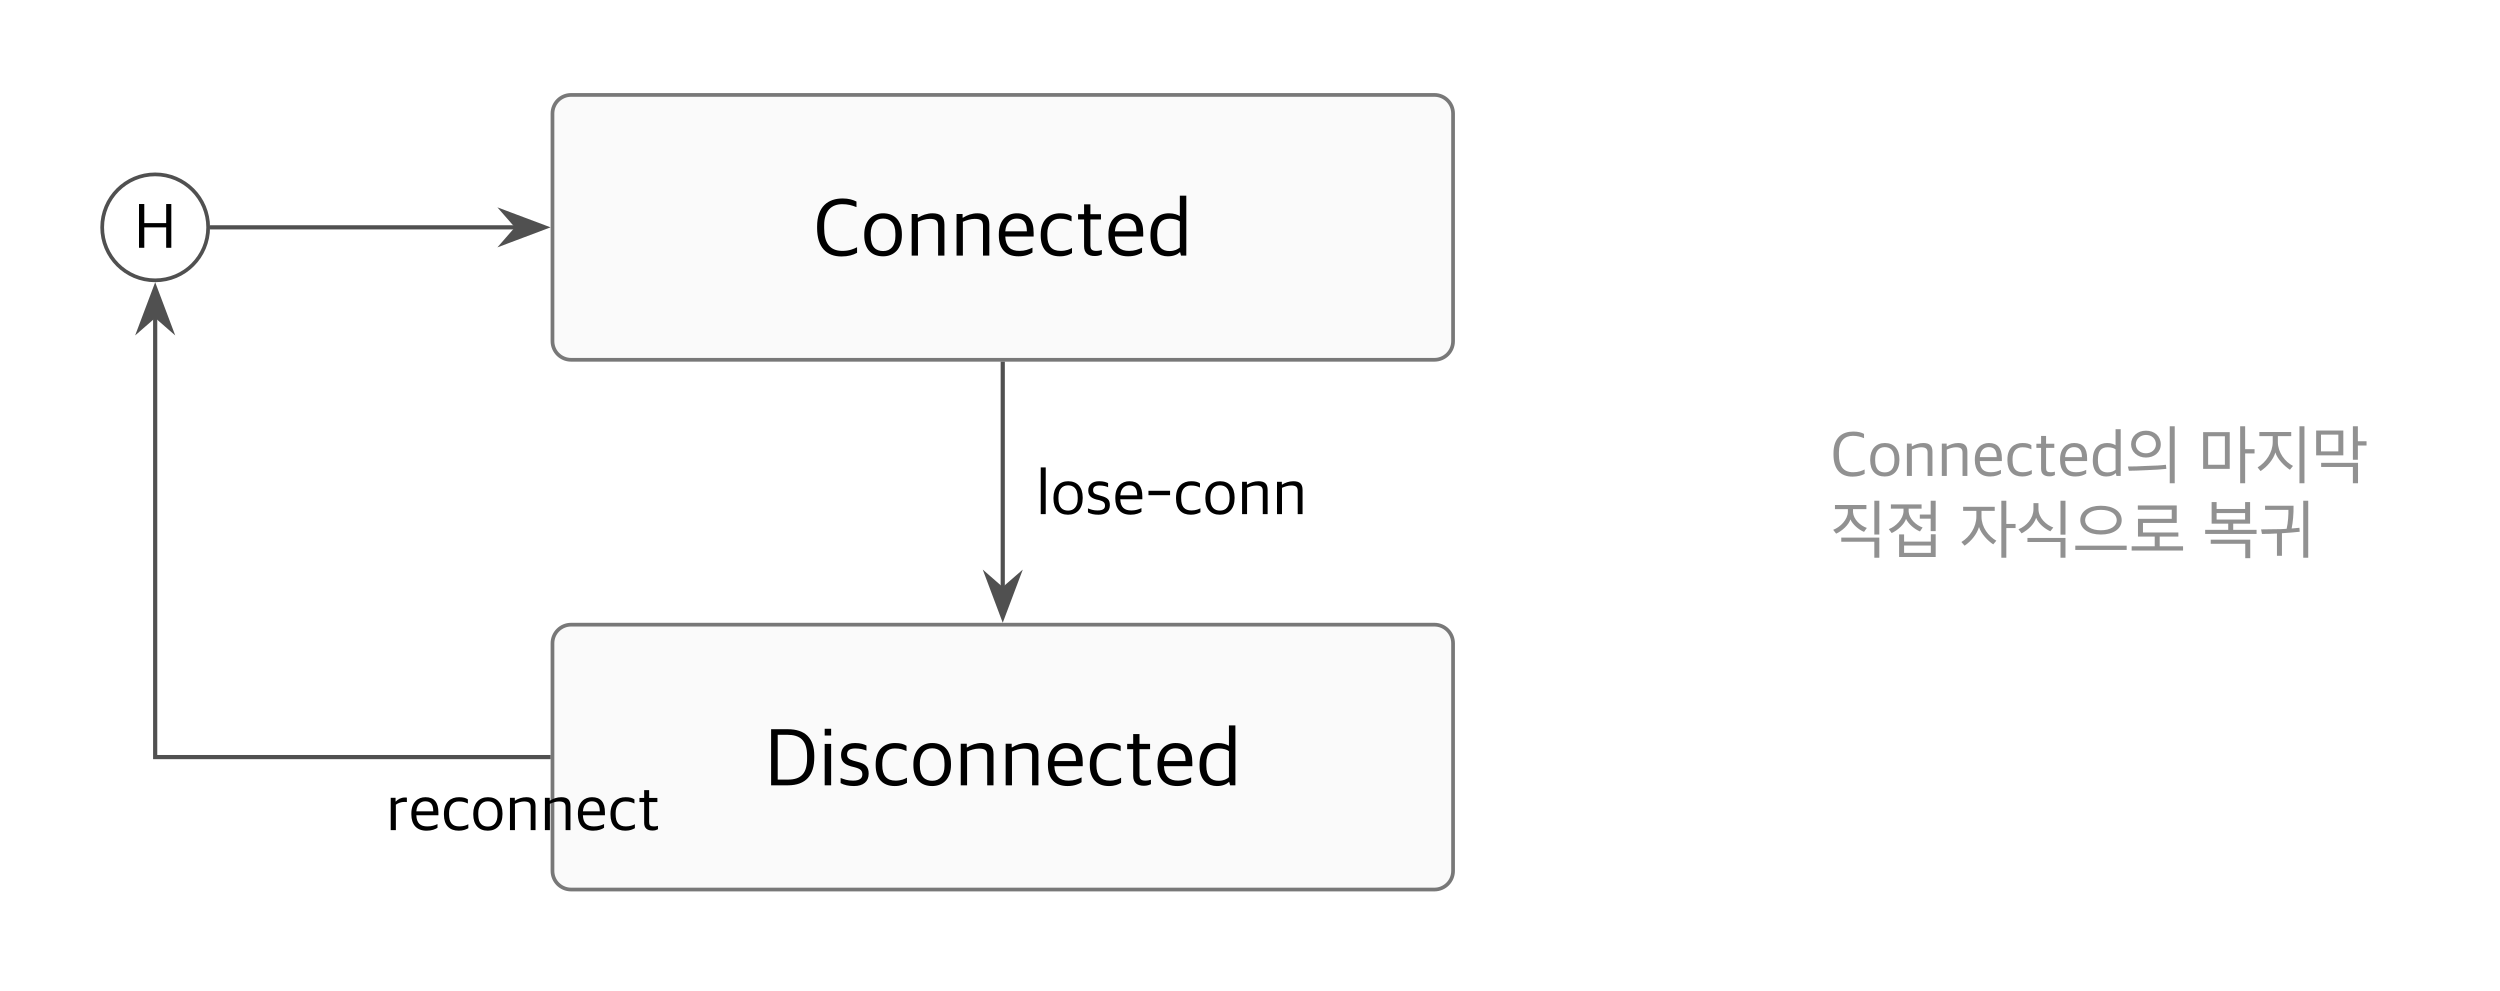
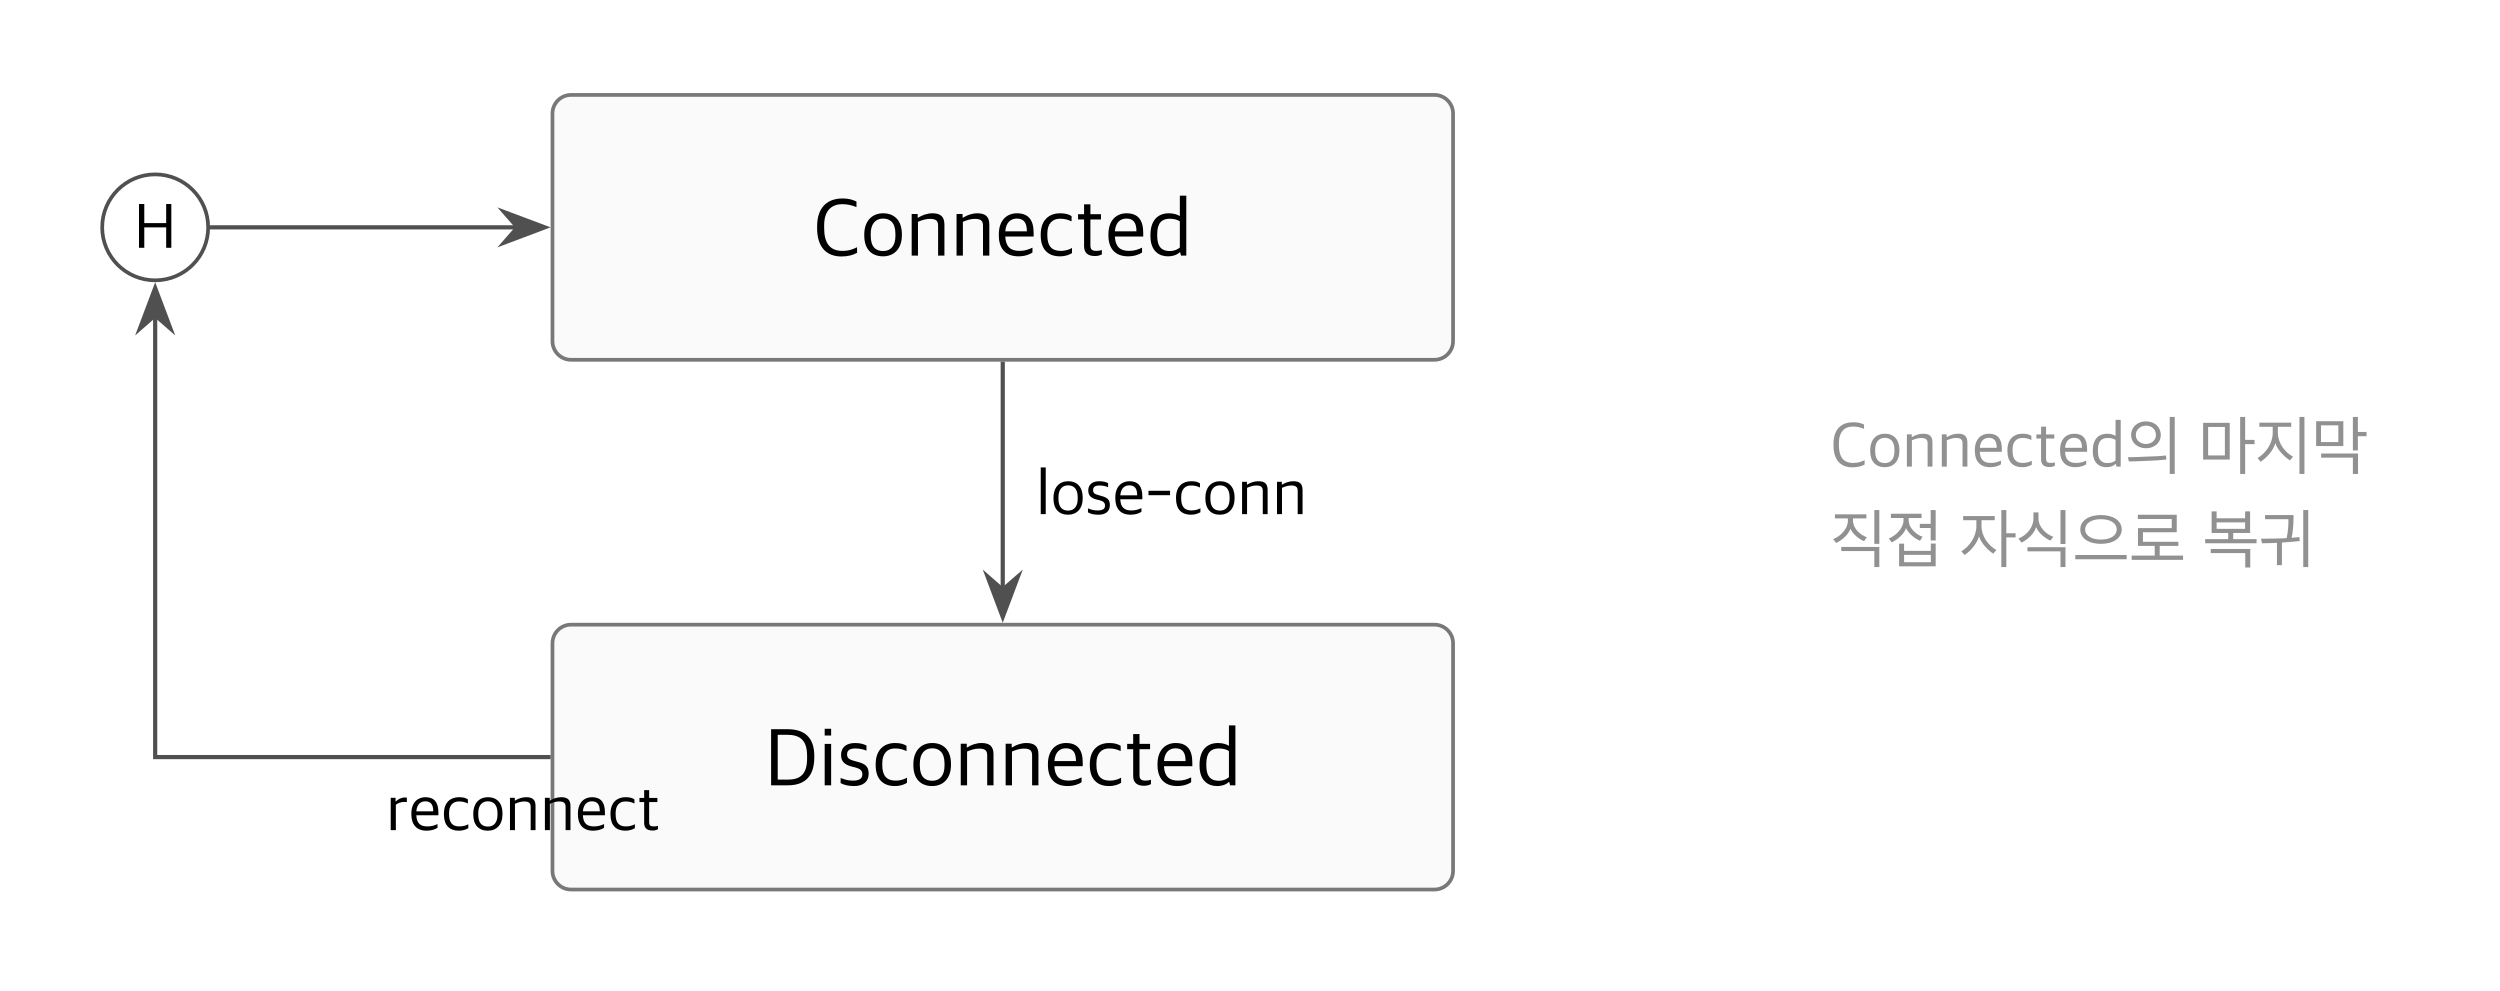
<svg xmlns="http://www.w3.org/2000/svg" xmlns:xlink="http://www.w3.org/1999/xlink" width="265.94pt" height="105.36pt" viewBox="0 0 265.94 105.36">
  <defs>
    <g>
      <g id="glyph-0-0">
        <path d="M 3.031 -0.281 C 3.734 -0.281 4.281 -0.438 4.688 -0.672 L 4.688 -1.266 C 4.312 -1.078 3.859 -0.875 3.125 -0.875 C 1.75 -0.875 1.188 -1.766 1.188 -3.297 L 1.188 -3.594 C 1.188 -5.172 1.984 -5.844 3.125 -5.844 C 3.703 -5.844 4.156 -5.719 4.625 -5.531 L 4.625 -6.125 C 4.25 -6.312 3.797 -6.453 3.156 -6.453 C 1.625 -6.453 0.438 -5.609 0.438 -3.469 L 0.438 -3.297 C 0.438 -1.281 1.422 -0.281 3.031 -0.281 Z M 3.031 -0.281 " />
      </g>
      <g id="glyph-0-1">
        <path d="M 2.375 -0.297 C 3.562 -0.297 4.375 -1.125 4.375 -2.531 L 4.375 -2.656 C 4.375 -4.062 3.625 -4.875 2.375 -4.875 C 1.188 -4.875 0.375 -4.031 0.375 -2.641 L 0.375 -2.5 C 0.375 -1.094 1.125 -0.297 2.375 -0.297 Z M 2.391 -0.859 C 1.641 -0.859 1.062 -1.25 1.062 -2.484 L 1.062 -2.703 C 1.062 -3.734 1.562 -4.312 2.375 -4.312 C 3.094 -4.312 3.688 -3.906 3.688 -2.688 L 3.688 -2.453 C 3.688 -1.422 3.188 -0.859 2.391 -0.859 Z M 2.391 -0.859 " />
      </g>
      <g id="glyph-0-2">
        <path d="M 0.656 -0.375 L 1.328 -0.375 L 1.328 -3.969 C 1.688 -4.125 2.156 -4.281 2.578 -4.281 C 3.281 -4.281 3.469 -4.062 3.469 -3.531 L 3.469 -0.375 L 4.141 -0.375 L 4.141 -3.672 C 4.141 -4.531 3.719 -4.875 2.859 -4.875 C 2.312 -4.875 1.75 -4.672 1.344 -4.406 L 1.297 -4.406 L 1.297 -4.797 L 0.656 -4.797 Z M 0.656 -0.375 " />
      </g>
      <g id="glyph-0-3">
        <path d="M 2.469 -0.297 C 3.172 -0.297 3.688 -0.516 3.953 -0.703 L 3.953 -1.219 C 3.547 -1.031 3.156 -0.875 2.578 -0.875 C 1.625 -0.875 1.109 -1.312 1.062 -2.406 L 4.078 -2.406 L 4.078 -2.797 C 4.078 -4.172 3.516 -4.875 2.297 -4.875 C 1.281 -4.875 0.375 -4.188 0.375 -2.641 L 0.375 -2.516 C 0.375 -1.141 1.078 -0.297 2.469 -0.297 Z M 2.281 -4.312 C 3 -4.312 3.359 -3.922 3.359 -2.953 L 1.062 -2.953 C 1.141 -4 1.734 -4.312 2.281 -4.312 Z M 2.281 -4.312 " />
      </g>
      <g id="glyph-0-4">
        <path d="M 2.406 -0.297 C 3.031 -0.297 3.422 -0.469 3.703 -0.641 L 3.703 -1.188 C 3.484 -1.062 3.094 -0.875 2.5 -0.875 C 1.547 -0.875 1.078 -1.391 1.078 -2.516 L 1.078 -2.734 C 1.078 -3.75 1.609 -4.297 2.406 -4.297 C 2.984 -4.297 3.266 -4.188 3.656 -4.016 L 3.656 -4.578 C 3.359 -4.766 3.016 -4.875 2.438 -4.875 C 1.297 -4.875 0.375 -4.188 0.375 -2.625 L 0.375 -2.5 C 0.375 -1.047 1.156 -0.297 2.406 -0.297 Z M 2.406 -0.297 " />
      </g>
      <g id="glyph-0-5">
        <path d="M 2.047 -0.328 C 2.438 -0.328 2.625 -0.422 2.797 -0.5 L 2.797 -0.969 C 2.625 -0.906 2.406 -0.875 2.234 -0.875 C 1.719 -0.875 1.578 -1.047 1.578 -1.484 L 1.578 -4.219 L 2.703 -4.219 L 2.703 -4.781 L 1.578 -4.781 L 1.578 -5.828 L 0.906 -5.828 L 0.906 -4.781 L 0.266 -4.781 L 0.266 -4.219 L 0.906 -4.219 L 0.906 -1.375 C 0.906 -0.625 1.359 -0.328 2.047 -0.328 Z M 2.047 -0.328 " />
      </g>
      <g id="glyph-0-6">
        <path d="M 2.234 -0.297 C 2.828 -0.297 3.25 -0.484 3.516 -0.734 L 3.547 -0.734 L 3.641 -0.375 L 4.203 -0.375 L 4.203 -6.75 L 3.516 -6.75 L 3.516 -4.578 C 3.281 -4.719 2.906 -4.875 2.359 -4.875 C 1.219 -4.875 0.391 -4.172 0.391 -2.578 L 0.391 -2.453 C 0.391 -0.828 1.344 -0.297 2.234 -0.297 Z M 2.438 -0.859 C 1.641 -0.859 1.109 -1.25 1.109 -2.484 L 1.109 -2.656 C 1.109 -3.859 1.609 -4.297 2.453 -4.297 C 2.906 -4.297 3.312 -4.172 3.516 -4.016 L 3.516 -1.234 C 3.297 -1.047 2.953 -0.859 2.438 -0.859 Z M 2.438 -0.859 " />
      </g>
      <g id="glyph-0-7">
        <path d="M 0.766 -0.375 L 2.547 -0.375 C 4.484 -0.375 5.359 -1.469 5.359 -3.344 L 5.359 -3.516 C 5.359 -5.422 4.359 -6.344 2.531 -6.344 L 0.766 -6.344 Z M 1.469 -0.984 L 1.469 -5.75 L 2.469 -5.75 C 3.844 -5.75 4.594 -5.172 4.594 -3.516 L 4.594 -3.25 C 4.594 -1.656 3.969 -0.984 2.562 -0.984 Z M 1.469 -0.984 " />
      </g>
      <g id="glyph-0-8">
        <path d="M 0.672 -0.375 L 1.359 -0.375 L 1.359 -4.781 L 0.672 -4.781 Z M 0.672 -5.672 L 1.359 -5.672 L 1.359 -6.391 L 0.672 -6.391 Z M 0.672 -5.672 " />
      </g>
      <g id="glyph-0-9">
        <path d="M 1.766 -0.297 C 2.75 -0.297 3.328 -0.766 3.328 -1.609 C 3.328 -2.375 2.984 -2.656 2.141 -2.875 L 1.688 -3 C 1.219 -3.141 1.031 -3.297 1.031 -3.672 C 1.031 -4.094 1.328 -4.297 1.922 -4.297 C 2.406 -4.297 2.859 -4.172 3.094 -4.062 L 3.094 -4.609 C 2.859 -4.734 2.469 -4.875 1.891 -4.875 C 0.875 -4.875 0.391 -4.359 0.391 -3.609 C 0.391 -2.875 0.812 -2.578 1.453 -2.391 L 1.891 -2.281 C 2.453 -2.125 2.656 -1.938 2.656 -1.531 C 2.656 -1.125 2.375 -0.875 1.672 -0.875 C 1.047 -0.875 0.734 -1.016 0.344 -1.156 L 0.344 -0.609 C 0.719 -0.406 1.188 -0.297 1.766 -0.297 Z M 1.766 -0.297 " />
      </g>
      <g id="glyph-1-0">
        <path d="M 0.594 -0.297 L 1.156 -0.297 L 1.156 -2.469 L 3.484 -2.469 L 3.484 -0.297 L 4.031 -0.297 L 4.031 -4.953 L 3.484 -4.953 L 3.484 -2.922 L 1.156 -2.922 L 1.156 -4.953 L 0.594 -4.953 Z M 0.594 -0.297 " />
      </g>
      <g id="glyph-1-1">
        <path d="M 0.516 -0.297 L 1.047 -0.297 L 1.047 -5.266 L 0.516 -5.266 Z M 0.516 -0.297 " />
      </g>
      <g id="glyph-1-2">
        <path d="M 1.844 -0.234 C 2.781 -0.234 3.406 -0.875 3.406 -1.984 L 3.406 -2.078 C 3.406 -3.156 2.828 -3.797 1.859 -3.797 C 0.922 -3.797 0.297 -3.141 0.297 -2.047 L 0.297 -1.953 C 0.297 -0.859 0.875 -0.234 1.844 -0.234 Z M 1.859 -0.672 C 1.281 -0.672 0.828 -0.984 0.828 -1.938 L 0.828 -2.109 C 0.828 -2.906 1.219 -3.359 1.844 -3.359 C 2.406 -3.359 2.875 -3.047 2.875 -2.094 L 2.875 -1.922 C 2.875 -1.109 2.484 -0.672 1.859 -0.672 Z M 1.859 -0.672 " />
      </g>
      <g id="glyph-1-3">
        <path d="M 1.375 -0.234 C 2.141 -0.234 2.594 -0.594 2.594 -1.25 C 2.594 -1.844 2.328 -2.062 1.672 -2.234 L 1.312 -2.344 C 0.953 -2.438 0.812 -2.562 0.812 -2.859 C 0.812 -3.188 1.031 -3.344 1.5 -3.344 C 1.875 -3.344 2.234 -3.25 2.406 -3.156 L 2.406 -3.594 C 2.234 -3.688 1.922 -3.797 1.469 -3.797 C 0.688 -3.797 0.297 -3.406 0.297 -2.812 C 0.297 -2.234 0.641 -2 1.141 -1.859 L 1.484 -1.781 C 1.922 -1.656 2.078 -1.516 2.078 -1.188 C 2.078 -0.875 1.859 -0.688 1.297 -0.688 C 0.812 -0.688 0.562 -0.797 0.266 -0.906 L 0.266 -0.484 C 0.562 -0.312 0.922 -0.234 1.375 -0.234 Z M 1.375 -0.234 " />
      </g>
      <g id="glyph-1-4">
        <path d="M 1.922 -0.234 C 2.484 -0.234 2.875 -0.406 3.078 -0.547 L 3.078 -0.938 C 2.766 -0.797 2.469 -0.688 2 -0.688 C 1.266 -0.688 0.859 -1.016 0.828 -1.875 L 3.172 -1.875 L 3.172 -2.172 C 3.172 -3.25 2.734 -3.797 1.797 -3.797 C 1 -3.797 0.297 -3.266 0.297 -2.062 L 0.297 -1.969 C 0.297 -0.891 0.844 -0.234 1.922 -0.234 Z M 1.781 -3.359 C 2.344 -3.359 2.625 -3.047 2.625 -2.297 L 0.828 -2.297 C 0.891 -3.109 1.344 -3.359 1.781 -3.359 Z M 1.781 -3.359 " />
      </g>
      <g id="glyph-1-5">
        <path d="M 0.359 -2.312 L 2.656 -2.312 L 2.656 -2.781 L 0.359 -2.781 Z M 0.359 -2.312 " />
      </g>
      <g id="glyph-1-6">
        <path d="M 1.875 -0.234 C 2.359 -0.234 2.656 -0.375 2.891 -0.5 L 2.891 -0.922 C 2.719 -0.828 2.406 -0.688 1.938 -0.688 C 1.203 -0.688 0.844 -1.078 0.844 -1.969 L 0.844 -2.125 C 0.844 -2.922 1.25 -3.344 1.875 -3.344 C 2.328 -3.344 2.547 -3.266 2.844 -3.125 L 2.844 -3.562 C 2.625 -3.719 2.359 -3.797 1.906 -3.797 C 1.016 -3.797 0.297 -3.266 0.297 -2.047 L 0.297 -1.938 C 0.297 -0.812 0.891 -0.234 1.875 -0.234 Z M 1.875 -0.234 " />
      </g>
      <g id="glyph-1-7">
        <path d="M 0.5 -0.297 L 1.031 -0.297 L 1.031 -3.094 C 1.312 -3.219 1.672 -3.344 2 -3.344 C 2.547 -3.344 2.703 -3.156 2.703 -2.75 L 2.703 -0.297 L 3.219 -0.297 L 3.219 -2.859 C 3.219 -3.531 2.906 -3.797 2.234 -3.797 C 1.797 -3.797 1.359 -3.641 1.047 -3.438 L 1.016 -3.438 L 1.016 -3.734 L 0.5 -3.734 Z M 0.5 -0.297 " />
      </g>
      <g id="glyph-1-8">
        <path d="M 0.5 -0.297 L 1.047 -0.297 L 1.047 -3 C 1.281 -3.172 1.609 -3.297 1.969 -3.297 C 2.016 -3.297 2.125 -3.281 2.219 -3.281 L 2.219 -3.75 C 2.172 -3.766 2.078 -3.766 2 -3.766 C 1.609 -3.766 1.234 -3.562 1.047 -3.344 L 1.016 -3.344 L 1.016 -3.734 L 0.5 -3.734 Z M 0.5 -0.297 " />
      </g>
      <g id="glyph-1-9">
        <path d="M 1.594 -0.25 C 1.891 -0.25 2.047 -0.328 2.172 -0.391 L 2.172 -0.75 C 2.047 -0.703 1.875 -0.688 1.734 -0.688 C 1.344 -0.688 1.234 -0.812 1.234 -1.156 L 1.234 -3.281 L 2.109 -3.281 L 2.109 -3.719 L 1.234 -3.719 L 1.234 -4.547 L 0.703 -4.547 L 0.703 -3.719 L 0.203 -3.719 L 0.203 -3.281 L 0.703 -3.281 L 0.703 -1.062 C 0.703 -0.484 1.047 -0.25 1.594 -0.25 Z M 1.594 -0.25 " />
      </g>
      <g id="glyph-1-10">
        <path d="M 2.359 -0.219 C 2.906 -0.219 3.344 -0.344 3.656 -0.516 L 3.656 -0.984 C 3.359 -0.844 3.016 -0.688 2.438 -0.688 C 1.359 -0.688 0.922 -1.375 0.922 -2.562 L 0.922 -2.797 C 0.922 -4.031 1.547 -4.562 2.422 -4.562 C 2.891 -4.562 3.234 -4.453 3.594 -4.312 L 3.594 -4.766 C 3.312 -4.922 2.953 -5.016 2.453 -5.016 C 1.266 -5.016 0.344 -4.375 0.344 -2.703 L 0.344 -2.562 C 0.344 -0.984 1.109 -0.219 2.359 -0.219 Z M 2.359 -0.219 " />
      </g>
      <g id="glyph-1-11">
        <path d="M 1.734 -0.234 C 2.203 -0.234 2.531 -0.375 2.734 -0.578 L 2.766 -0.578 L 2.828 -0.297 L 3.281 -0.297 L 3.281 -5.266 L 2.734 -5.266 L 2.734 -3.562 C 2.547 -3.672 2.266 -3.797 1.844 -3.797 C 0.953 -3.797 0.312 -3.25 0.312 -2 L 0.312 -1.922 C 0.312 -0.641 1.047 -0.234 1.734 -0.234 Z M 1.891 -0.672 C 1.281 -0.672 0.859 -0.969 0.859 -1.938 L 0.859 -2.078 C 0.859 -3 1.25 -3.344 1.906 -3.344 C 2.266 -3.344 2.578 -3.25 2.734 -3.125 L 2.734 -0.953 C 2.562 -0.812 2.297 -0.672 1.891 -0.672 Z M 1.891 -0.672 " />
      </g>
      <g id="glyph-1-12">
        <path d="M 4.719 -5.578 L 4.719 0.484 L 5.25 0.484 L 5.25 -5.578 Z M 3.766 -3.656 C 3.766 -4.547 3.078 -5.109 2.188 -5.109 C 1.297 -5.109 0.609 -4.516 0.609 -3.656 C 0.609 -2.844 1.297 -2.25 2.188 -2.25 C 3.062 -2.25 3.766 -2.797 3.766 -3.656 Z M 3.25 -3.656 C 3.25 -3.094 2.766 -2.703 2.188 -2.703 C 1.594 -2.703 1.109 -3.094 1.109 -3.656 C 1.109 -4.234 1.609 -4.656 2.188 -4.656 C 2.781 -4.656 3.25 -4.281 3.25 -3.656 Z M 4.359 -1.047 L 4.312 -1.484 C 3.875 -1.422 3.094 -1.375 2.234 -1.359 C 1.5 -1.312 0.797 -1.297 0.266 -1.297 L 0.375 -0.844 C 0.828 -0.844 1.484 -0.875 2.203 -0.906 C 2.969 -0.938 3.844 -0.984 4.359 -1.047 Z M 4.359 -1.047 " />
      </g>
      <g id="glyph-1-13">
        <path d="M 3.281 -1.047 L 3.281 -4.953 L 0.453 -4.953 L 0.453 -1.047 Z M 2.766 -1.484 L 0.984 -1.484 L 0.984 -4.516 L 2.766 -4.516 Z M 5.922 -2.688 L 5.922 -3.141 L 4.922 -3.141 L 4.922 -5.578 L 4.391 -5.578 L 4.391 0.484 L 4.922 0.484 L 4.922 -2.688 Z M 5.922 -2.688 " />
      </g>
      <g id="glyph-1-14">
        <path d="M 4.016 -1.359 C 3.172 -1.797 2.406 -2.781 2.406 -3.906 L 2.406 -4.531 L 3.828 -4.531 L 3.828 -4.969 L 0.438 -4.969 L 0.438 -4.531 L 1.859 -4.531 L 1.859 -3.906 C 1.859 -2.766 1.125 -1.734 0.25 -1.203 L 0.562 -0.812 C 1.266 -1.266 1.938 -2.047 2.141 -2.797 C 2.344 -2.094 3.109 -1.328 3.688 -0.953 Z M 4.703 -5.578 L 4.703 0.484 L 5.234 0.484 L 5.234 -5.578 Z M 4.703 -5.578 " />
      </g>
      <g id="glyph-1-15">
        <path d="M 4.938 0.484 L 4.938 -1.688 L 1.016 -1.688 L 1.016 -1.25 L 4.391 -1.25 L 4.391 0.484 Z M 5.844 -3.531 L 5.844 -3.984 L 4.922 -3.984 L 4.922 -5.578 L 4.391 -5.578 L 4.391 -2.016 L 4.922 -2.016 L 4.922 -3.531 Z M 3.375 -2.484 L 3.375 -5.125 L 0.484 -5.125 L 0.484 -2.484 Z M 2.844 -2.906 L 1 -2.906 L 1 -4.688 L 2.844 -4.688 Z M 2.844 -2.906 " />
      </g>
      <g id="glyph-1-16">
        <path d="M 0.5 -4.688 L 1.875 -4.688 C 1.875 -4.578 1.875 -4.438 1.875 -4.375 C 1.844 -3.562 1.078 -2.781 0.312 -2.484 L 0.625 -2.078 C 1.266 -2.359 1.984 -3.031 2.141 -3.594 C 2.391 -3.047 3.016 -2.5 3.594 -2.266 L 3.891 -2.688 C 3.203 -2.922 2.469 -3.594 2.422 -4.359 C 2.422 -4.438 2.422 -4.578 2.422 -4.688 L 3.844 -4.688 L 3.844 -5.125 L 0.5 -5.125 Z M 1.172 -1.656 L 1.172 -1.219 L 4.688 -1.219 L 4.688 0.484 L 5.219 0.484 L 5.219 -1.656 Z M 5.219 -1.984 L 5.219 -5.578 L 4.688 -5.578 L 4.688 -1.984 Z M 5.219 -1.984 " />
      </g>
      <g id="glyph-1-17">
        <path d="M 5.219 0.406 L 5.219 -2.016 L 4.703 -2.016 L 4.703 -1.234 L 1.859 -1.234 L 1.859 -2 L 1.328 -2 L 1.328 0.406 Z M 0.453 -4.734 L 1.797 -4.734 C 1.797 -4.641 1.797 -4.516 1.797 -4.438 C 1.766 -3.641 0.984 -2.844 0.234 -2.562 L 0.531 -2.141 C 1.172 -2.422 1.906 -3.094 2.062 -3.656 C 2.312 -3.109 2.969 -2.547 3.547 -2.312 L 3.828 -2.734 C 3.141 -2.969 2.391 -3.656 2.344 -4.422 C 2.344 -4.516 2.344 -4.641 2.344 -4.734 L 3.719 -4.734 L 3.719 -5.188 L 0.453 -5.188 Z M 5.219 -2.344 L 5.219 -5.578 L 4.688 -5.578 L 4.688 -4.109 L 3.531 -4.109 L 3.531 -3.672 L 4.688 -3.672 L 4.688 -2.344 Z M 4.703 -0.031 L 1.859 -0.031 L 1.859 -0.812 L 4.703 -0.812 Z M 4.703 -0.031 " />
      </g>
      <g id="glyph-1-18">
        <path d="M 3.859 -1.328 C 3.031 -1.797 2.281 -2.75 2.281 -3.891 L 2.281 -4.5 L 3.688 -4.5 L 3.688 -4.938 L 0.328 -4.938 L 0.328 -4.5 L 1.734 -4.5 L 1.734 -3.875 C 1.734 -2.781 1.031 -1.719 0.141 -1.188 L 0.484 -0.797 C 1.219 -1.297 1.797 -2.047 2.016 -2.781 C 2.234 -2.062 2.969 -1.297 3.531 -0.938 Z M 5.906 -2.672 L 5.906 -3.109 L 4.922 -3.109 L 4.922 -5.578 L 4.391 -5.578 L 4.391 0.484 L 4.922 0.484 L 4.922 -2.672 Z M 5.906 -2.672 " />
      </g>
      <g id="glyph-1-19">
        <path d="M 5.219 -1.969 L 5.219 -5.578 L 4.688 -5.578 L 4.688 -1.969 Z M 3.922 -2.734 C 3.203 -2.984 2.344 -3.734 2.344 -4.703 L 2.344 -5.328 L 1.812 -5.328 L 1.812 -4.688 C 1.812 -3.719 1.078 -2.891 0.219 -2.547 L 0.547 -2.109 C 1.297 -2.5 1.906 -3.125 2.094 -3.766 C 2.344 -3.141 3.016 -2.594 3.609 -2.328 Z M 5.219 0.484 L 5.219 -1.625 L 1.172 -1.625 L 1.172 -1.188 L 4.688 -1.188 L 4.688 0.484 Z M 5.219 0.484 " />
      </g>
      <g id="glyph-1-20">
        <path d="M 5.734 -0.344 L 5.734 -0.797 L 0.266 -0.797 L 0.266 -0.344 Z M 5.203 -3.516 C 5.203 -4.438 4.328 -5.047 2.984 -5.047 C 1.672 -5.047 0.797 -4.438 0.797 -3.516 C 0.797 -2.594 1.672 -1.984 2.984 -1.984 C 4.328 -1.984 5.203 -2.594 5.203 -3.516 Z M 4.672 -3.516 C 4.672 -2.859 4 -2.438 2.984 -2.438 C 1.984 -2.438 1.312 -2.859 1.312 -3.516 C 1.312 -4.172 1.984 -4.609 2.984 -4.609 C 4.016 -4.609 4.672 -4.172 4.672 -3.516 Z M 4.672 -3.516 " />
      </g>
      <g id="glyph-1-21">
        <path d="M 5.734 -0.281 L 5.734 -0.734 L 3.25 -0.734 L 3.25 -1.766 L 5.234 -1.766 L 5.234 -2.203 L 1.469 -2.203 L 1.469 -3.219 L 5.062 -3.219 L 5.062 -5.078 L 0.922 -5.078 L 0.922 -4.625 L 4.531 -4.625 L 4.531 -3.656 L 0.938 -3.656 L 0.938 -1.766 L 2.719 -1.766 L 2.719 -0.734 L 0.266 -0.734 L 0.266 -0.281 Z M 5.734 -0.281 " />
      </g>
      <g id="glyph-1-22">
        <path d="M 5.047 -3.141 L 5.047 -5.438 L 4.516 -5.438 L 4.516 -4.703 L 1.484 -4.703 L 1.484 -5.438 L 0.953 -5.438 L 0.953 -3.141 L 2.719 -3.141 L 2.719 -2.484 L 0.266 -2.484 L 0.266 -2.047 L 5.734 -2.047 L 5.734 -2.484 L 3.25 -2.484 L 3.25 -3.141 Z M 0.859 -1.438 L 0.859 -1 L 4.531 -1 L 4.531 0.531 L 5.062 0.531 L 5.062 -1.438 Z M 4.516 -3.578 L 1.484 -3.578 L 1.484 -4.266 L 4.516 -4.266 Z M 4.516 -3.578 " />
      </g>
      <g id="glyph-1-23">
        <path d="M 2.438 0.281 L 2.438 -2.125 C 3.172 -2.172 3.812 -2.219 4.328 -2.281 L 4.297 -2.703 C 4.031 -2.672 3.766 -2.656 3.469 -2.625 C 3.609 -3.328 3.688 -4.172 3.672 -5.047 L 0.641 -5.047 L 0.641 -4.609 L 3.125 -4.609 C 3.141 -4.156 3.094 -3.25 2.938 -2.594 C 2.75 -2.578 2.547 -2.562 2.359 -2.562 C 1.672 -2.547 0.953 -2.531 0.219 -2.531 L 0.312 -2.047 C 0.812 -2.047 1.422 -2.062 1.906 -2.094 L 1.906 0.281 Z M 5.234 -5.578 L 4.703 -5.578 L 4.703 0.484 L 5.234 0.484 Z M 5.234 -5.578 " />
      </g>
    </g>
  </defs>
  <path fill-rule="nonzero" fill="rgb(98.039%, 98.039%, 98.039%)" fill-opacity="1" stroke-width="0.399" stroke-linecap="butt" stroke-linejoin="miter" stroke="rgb(47.06%, 47.06%, 47.06%)" stroke-opacity="1" stroke-miterlimit="10" d="M 46.195 42.52 L -46.199 42.52 C -47.299 42.52 -48.191 41.628 -48.191 40.528 L -48.191 16.166 C -48.191 15.065 -47.299 14.173 -46.199 14.173 L 46.195 14.173 C 47.299 14.173 48.192 15.065 48.192 16.166 L 48.192 40.528 C 48.192 41.628 47.299 42.52 46.195 42.52 Z M 46.195 42.52 " transform="matrix(0.993962, 0, 0, -0.993962, 106.6698, 52.36094)" />
  <g fill="rgb(0%, 0%, 0%)" fill-opacity="1">
    <use xlink:href="#glyph-0-0" x="86.483" y="27.564" />
    <use xlink:href="#glyph-0-1" x="91.563" y="27.564" />
    <use xlink:href="#glyph-0-2" x="96.323" y="27.564" />
    <use xlink:href="#glyph-0-2" x="101.099" y="27.564" />
    <use xlink:href="#glyph-0-3" x="105.876" y="27.564" />
    <use xlink:href="#glyph-0-4" x="110.333" y="27.564" />
  </g>
  <g fill="rgb(0%, 0%, 0%)" fill-opacity="1">
    <use xlink:href="#glyph-0-5" x="114.414" y="27.564" />
    <use xlink:href="#glyph-0-3" x="117.534" y="27.564" />
    <use xlink:href="#glyph-0-6" x="121.99" y="27.564" />
  </g>
  <path fill-rule="nonzero" fill="rgb(98.039%, 98.039%, 98.039%)" fill-opacity="1" stroke-width="0.399" stroke-linecap="butt" stroke-linejoin="miter" stroke="rgb(47.06%, 47.06%, 47.06%)" stroke-opacity="1" stroke-miterlimit="10" d="M 46.195 -14.174 L -46.199 -14.174 C -47.299 -14.174 -48.191 -15.066 -48.191 -16.166 L -48.191 -40.528 C -48.191 -41.629 -47.299 -42.521 -46.199 -42.521 L 46.195 -42.521 C 47.299 -42.521 48.192 -41.629 48.192 -40.528 L 48.192 -16.166 C 48.192 -15.066 47.299 -14.174 46.195 -14.174 Z M 46.195 -14.174 " transform="matrix(0.993962, 0, 0, -0.993962, 106.6698, 52.36094)" />
  <g fill="rgb(0%, 0%, 0%)" fill-opacity="1">
    <use xlink:href="#glyph-0-7" x="81.261" y="83.914" />
    <use xlink:href="#glyph-0-8" x="87.054" y="83.914" />
    <use xlink:href="#glyph-0-9" x="89.077" y="83.914" />
    <use xlink:href="#glyph-0-4" x="92.776" y="83.914" />
    <use xlink:href="#glyph-0-1" x="96.786" y="83.914" />
    <use xlink:href="#glyph-0-2" x="101.545" y="83.914" />
    <use xlink:href="#glyph-0-2" x="106.322" y="83.914" />
    <use xlink:href="#glyph-0-3" x="111.099" y="83.914" />
    <use xlink:href="#glyph-0-4" x="115.555" y="83.914" />
  </g>
  <g fill="rgb(0%, 0%, 0%)" fill-opacity="1">
    <use xlink:href="#glyph-0-5" x="119.637" y="83.914" />
    <use xlink:href="#glyph-0-3" x="122.757" y="83.914" />
    <use xlink:href="#glyph-0-6" x="127.213" y="83.914" />
  </g>
  <path fill="none" stroke-width="0.399" stroke-linecap="butt" stroke-linejoin="miter" stroke="rgb(31.374%, 31.374%, 31.374%)" stroke-opacity="1" stroke-miterlimit="10" d="M -85.039 28.349 C -85.039 31.477 -87.577 34.016 -90.71 34.016 C -93.842 34.016 -96.381 31.477 -96.381 28.349 C -96.381 25.216 -93.842 22.678 -90.71 22.678 C -87.577 22.678 -85.039 25.216 -85.039 28.349 Z M -85.039 28.349 " transform="matrix(0.993962, 0, 0, -0.993962, 106.6698, 52.36094)" />
  <g fill="rgb(0%, 0%, 0%)" fill-opacity="1">
    <use xlink:href="#glyph-1-0" x="14.193" y="26.656" />
  </g>
  <path fill="none" stroke-width="0.448" stroke-linecap="butt" stroke-linejoin="miter" stroke="rgb(31.374%, 31.374%, 31.374%)" stroke-opacity="1" stroke-miterlimit="10" d="M -0.002 13.973 L -0.002 -10.33 " transform="matrix(0.993962, 0, 0, -0.993962, 106.6698, 52.36094)" />
  <path fill-rule="nonzero" fill="rgb(31.374%, 31.374%, 31.374%)" fill-opacity="1" stroke-width="0.448" stroke-linecap="butt" stroke-linejoin="miter" stroke="rgb(31.374%, 31.374%, 31.374%)" stroke-opacity="1" stroke-miterlimit="10" d="M 5.032 -0.002 L 0.725 1.621 L 2.139 -0.002 L 0.725 -1.621 Z M 5.032 -0.002 " transform="matrix(0, 0.993962, 0.993962, 0, 106.6698, 60.61561)" />
  <g fill="rgb(0%, 0%, 0%)" fill-opacity="1">
    <use xlink:href="#glyph-1-1" x="110.193" y="54.988" />
    <use xlink:href="#glyph-1-2" x="111.767" y="54.988" />
    <use xlink:href="#glyph-1-3" x="115.468" y="54.988" />
    <use xlink:href="#glyph-1-4" x="118.345" y="54.988" />
    <use xlink:href="#glyph-1-5" x="121.811" y="54.988" />
    <use xlink:href="#glyph-1-6" x="124.805" y="54.988" />
    <use xlink:href="#glyph-1-2" x="127.925" y="54.988" />
    <use xlink:href="#glyph-1-7" x="131.626" y="54.988" />
    <use xlink:href="#glyph-1-7" x="135.342" y="54.988" />
  </g>
  <path fill="none" stroke-width="0.448" stroke-linecap="butt" stroke-linejoin="miter" stroke="rgb(31.374%, 31.374%, 31.374%)" stroke-opacity="1" stroke-miterlimit="10" d="M -48.388 -28.345 L -90.71 -28.345 L -90.71 18.834 " transform="matrix(0.993962, 0, 0, -0.993962, 106.6698, 52.36094)" />
  <path fill-rule="nonzero" fill="rgb(31.374%, 31.374%, 31.374%)" fill-opacity="1" stroke-width="0.448" stroke-linecap="butt" stroke-linejoin="miter" stroke="rgb(31.374%, 31.374%, 31.374%)" stroke-opacity="1" stroke-miterlimit="10" d="M 5.032 -0 L 0.724 1.623 L 2.139 -0 L 0.724 -1.623 Z M 5.032 -0 " transform="matrix(0, -0.993962, -0.993962, 0, 16.50774, 35.65358)" />
  <g fill="rgb(0%, 0%, 0%)" fill-opacity="1">
    <use xlink:href="#glyph-1-8" x="41.063" y="88.6" />
    <use xlink:href="#glyph-1-4" x="43.462" y="88.6" />
    <use xlink:href="#glyph-1-6" x="46.927" y="88.6" />
    <use xlink:href="#glyph-1-2" x="50.047" y="88.6" />
    <use xlink:href="#glyph-1-7" x="53.748" y="88.6" />
    <use xlink:href="#glyph-1-7" x="57.464" y="88.6" />
    <use xlink:href="#glyph-1-4" x="61.179" y="88.6" />
    <use xlink:href="#glyph-1-6" x="64.645" y="88.6" />
  </g>
  <g fill="rgb(0%, 0%, 0%)" fill-opacity="1">
    <use xlink:href="#glyph-1-9" x="67.82" y="88.6" />
  </g>
  <path fill="none" stroke-width="0.448" stroke-linecap="butt" stroke-linejoin="miter" stroke="rgb(31.374%, 31.374%, 31.374%)" stroke-opacity="1" stroke-miterlimit="10" d="M -84.842 28.349 L -52.031 28.349 " transform="matrix(0.993962, 0, 0, -0.993962, 106.6698, 52.36094)" />
  <path fill-rule="nonzero" fill="rgb(31.374%, 31.374%, 31.374%)" fill-opacity="1" stroke-width="0.448" stroke-linecap="butt" stroke-linejoin="miter" stroke="rgb(31.374%, 31.374%, 31.374%)" stroke-opacity="1" stroke-miterlimit="10" d="M 5.03 0.002 L 0.723 1.621 L 2.137 0.002 L 0.723 -1.621 Z M 5.03 0.002 " transform="matrix(0.993962, 0, 0, -0.993962, 52.93797, 24.18529)" />
  <g fill="rgb(56.898%, 56.898%, 56.898%)" fill-opacity="1">
-     <use xlink:href="#glyph-1-10" x="194.695" y="50.923" />
-     <use xlink:href="#glyph-1-2" x="198.646" y="50.923" />
-     <use xlink:href="#glyph-1-7" x="202.348" y="50.923" />
-     <use xlink:href="#glyph-1-7" x="206.063" y="50.923" />
-     <use xlink:href="#glyph-1-4" x="209.778" y="50.923" />
-     <use xlink:href="#glyph-1-6" x="213.244" y="50.923" />
-   </g>
-   <g fill="rgb(56.898%, 56.898%, 56.898%)" fill-opacity="1">
-     <use xlink:href="#glyph-1-9" x="216.419" y="50.923" />
-     <use xlink:href="#glyph-1-4" x="218.845" y="50.923" />
-     <use xlink:href="#glyph-1-11" x="222.311" y="50.923" />
-     <use xlink:href="#glyph-1-12" x="226.089" y="50.923" />
-   </g>
-   <g fill="rgb(56.898%, 56.898%, 56.898%)" fill-opacity="1">
-     <use xlink:href="#glyph-1-13" x="233.908" y="50.923" />
-     <use xlink:href="#glyph-1-14" x="239.904" y="50.923" />
-     <use xlink:href="#glyph-1-15" x="245.899" y="50.923" />
-   </g>
-   <g fill="rgb(56.898%, 56.898%, 56.898%)" fill-opacity="1">
-     <use xlink:href="#glyph-1-16" x="194.695" y="58.846" />
-     <use xlink:href="#glyph-1-17" x="200.691" y="58.846" />
-   </g>
-   <g fill="rgb(56.898%, 56.898%, 56.898%)" fill-opacity="1">
-     <use xlink:href="#glyph-1-18" x="208.503" y="58.846" />
-     <use xlink:href="#glyph-1-19" x="214.499" y="58.846" />
-     <use xlink:href="#glyph-1-20" x="220.495" y="58.846" />
-     <use xlink:href="#glyph-1-21" x="226.491" y="58.846" />
-   </g>
-   <g fill="rgb(56.898%, 56.898%, 56.898%)" fill-opacity="1">
-     <use xlink:href="#glyph-1-22" x="234.31" y="58.846" />
-     <use xlink:href="#glyph-1-23" x="240.306" y="58.846" />
+     <use xlink:href="#glyph-1-10" x="194.695" y="49.933" />
+     <use xlink:href="#glyph-1-2" x="198.646" y="49.933" />
+     <use xlink:href="#glyph-1-7" x="202.348" y="49.933" />
+     <use xlink:href="#glyph-1-7" x="206.063" y="49.933" />
+     <use xlink:href="#glyph-1-4" x="209.778" y="49.933" />
+     <use xlink:href="#glyph-1-6" x="213.244" y="49.933" />
+   </g>
+   <g fill="rgb(56.898%, 56.898%, 56.898%)" fill-opacity="1">
+     <use xlink:href="#glyph-1-9" x="216.419" y="49.933" />
+     <use xlink:href="#glyph-1-4" x="218.845" y="49.933" />
+     <use xlink:href="#glyph-1-11" x="222.311" y="49.933" />
+     <use xlink:href="#glyph-1-12" x="226.089" y="49.933" />
+   </g>
+   <g fill="rgb(56.898%, 56.898%, 56.898%)" fill-opacity="1">
+     <use xlink:href="#glyph-1-13" x="233.908" y="49.933" />
+     <use xlink:href="#glyph-1-14" x="239.904" y="49.933" />
+     <use xlink:href="#glyph-1-15" x="245.899" y="49.933" />
+   </g>
+   <g fill="rgb(56.898%, 56.898%, 56.898%)" fill-opacity="1">
+     <use xlink:href="#glyph-1-16" x="194.695" y="59.836" />
+     <use xlink:href="#glyph-1-17" x="200.691" y="59.836" />
+   </g>
+   <g fill="rgb(56.898%, 56.898%, 56.898%)" fill-opacity="1">
+     <use xlink:href="#glyph-1-18" x="208.503" y="59.836" />
+     <use xlink:href="#glyph-1-19" x="214.499" y="59.836" />
+     <use xlink:href="#glyph-1-20" x="220.495" y="59.836" />
+     <use xlink:href="#glyph-1-21" x="226.491" y="59.836" />
+   </g>
+   <g fill="rgb(56.898%, 56.898%, 56.898%)" fill-opacity="1">
+     <use xlink:href="#glyph-1-22" x="234.31" y="59.836" />
+     <use xlink:href="#glyph-1-23" x="240.306" y="59.836" />
  </g>
</svg>
